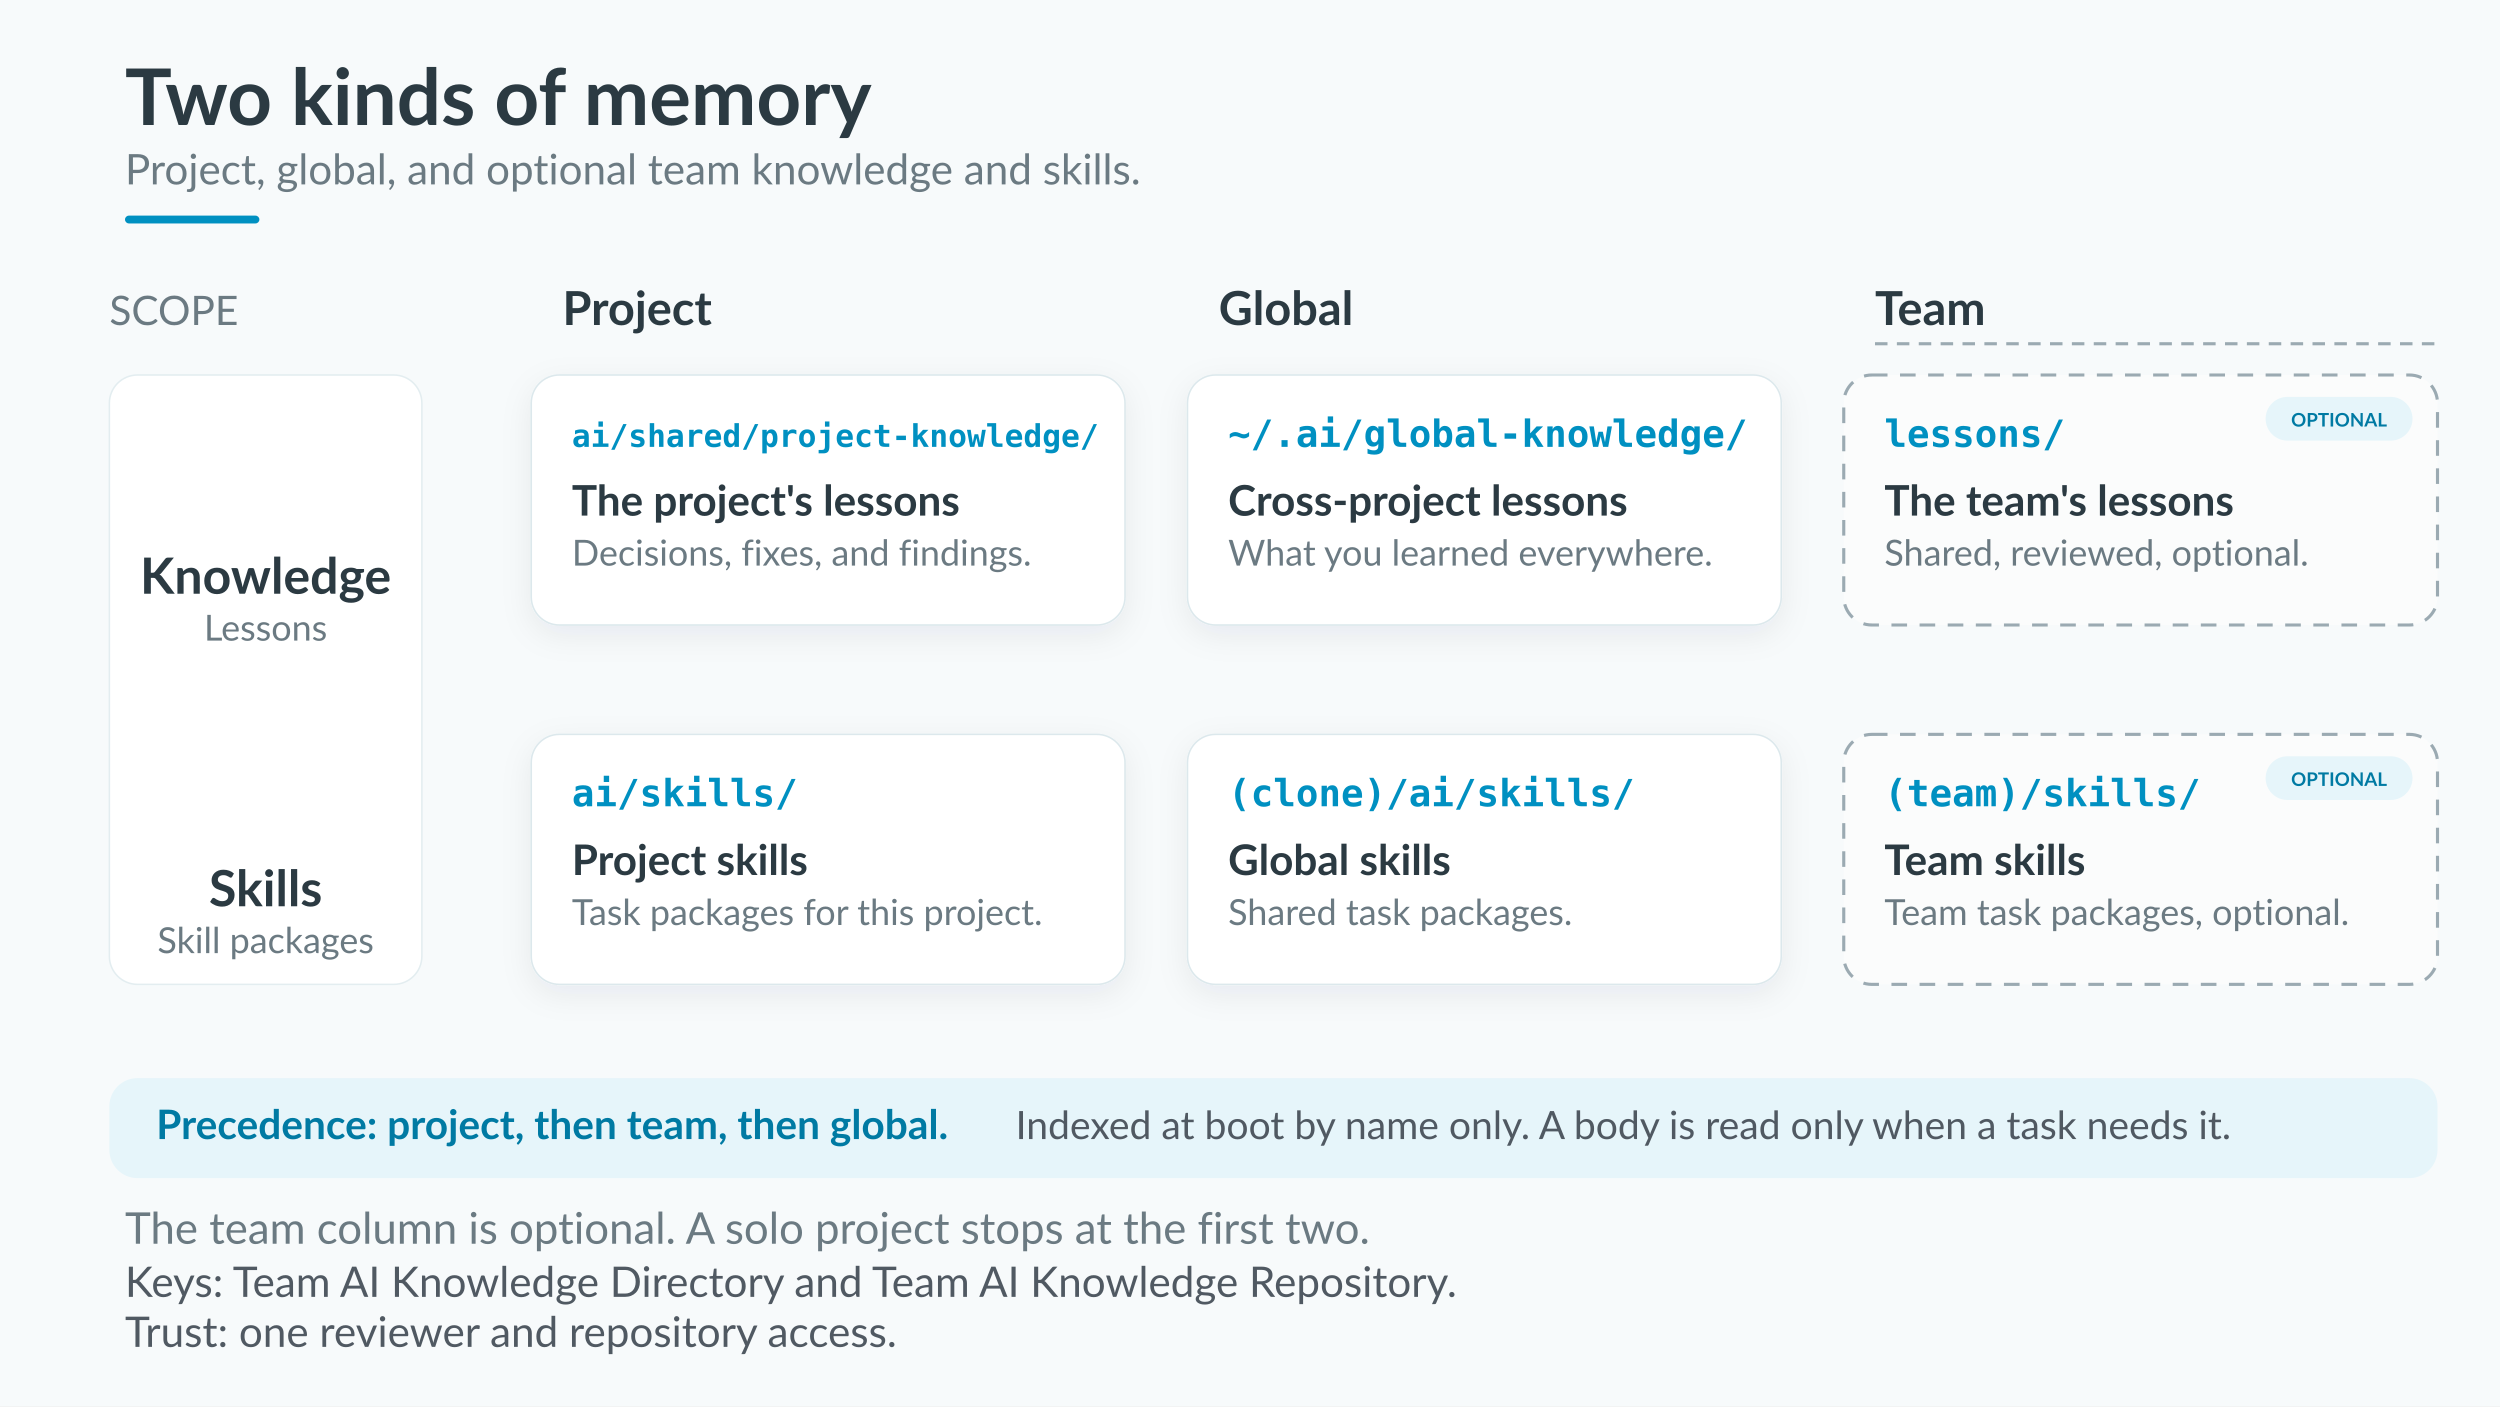
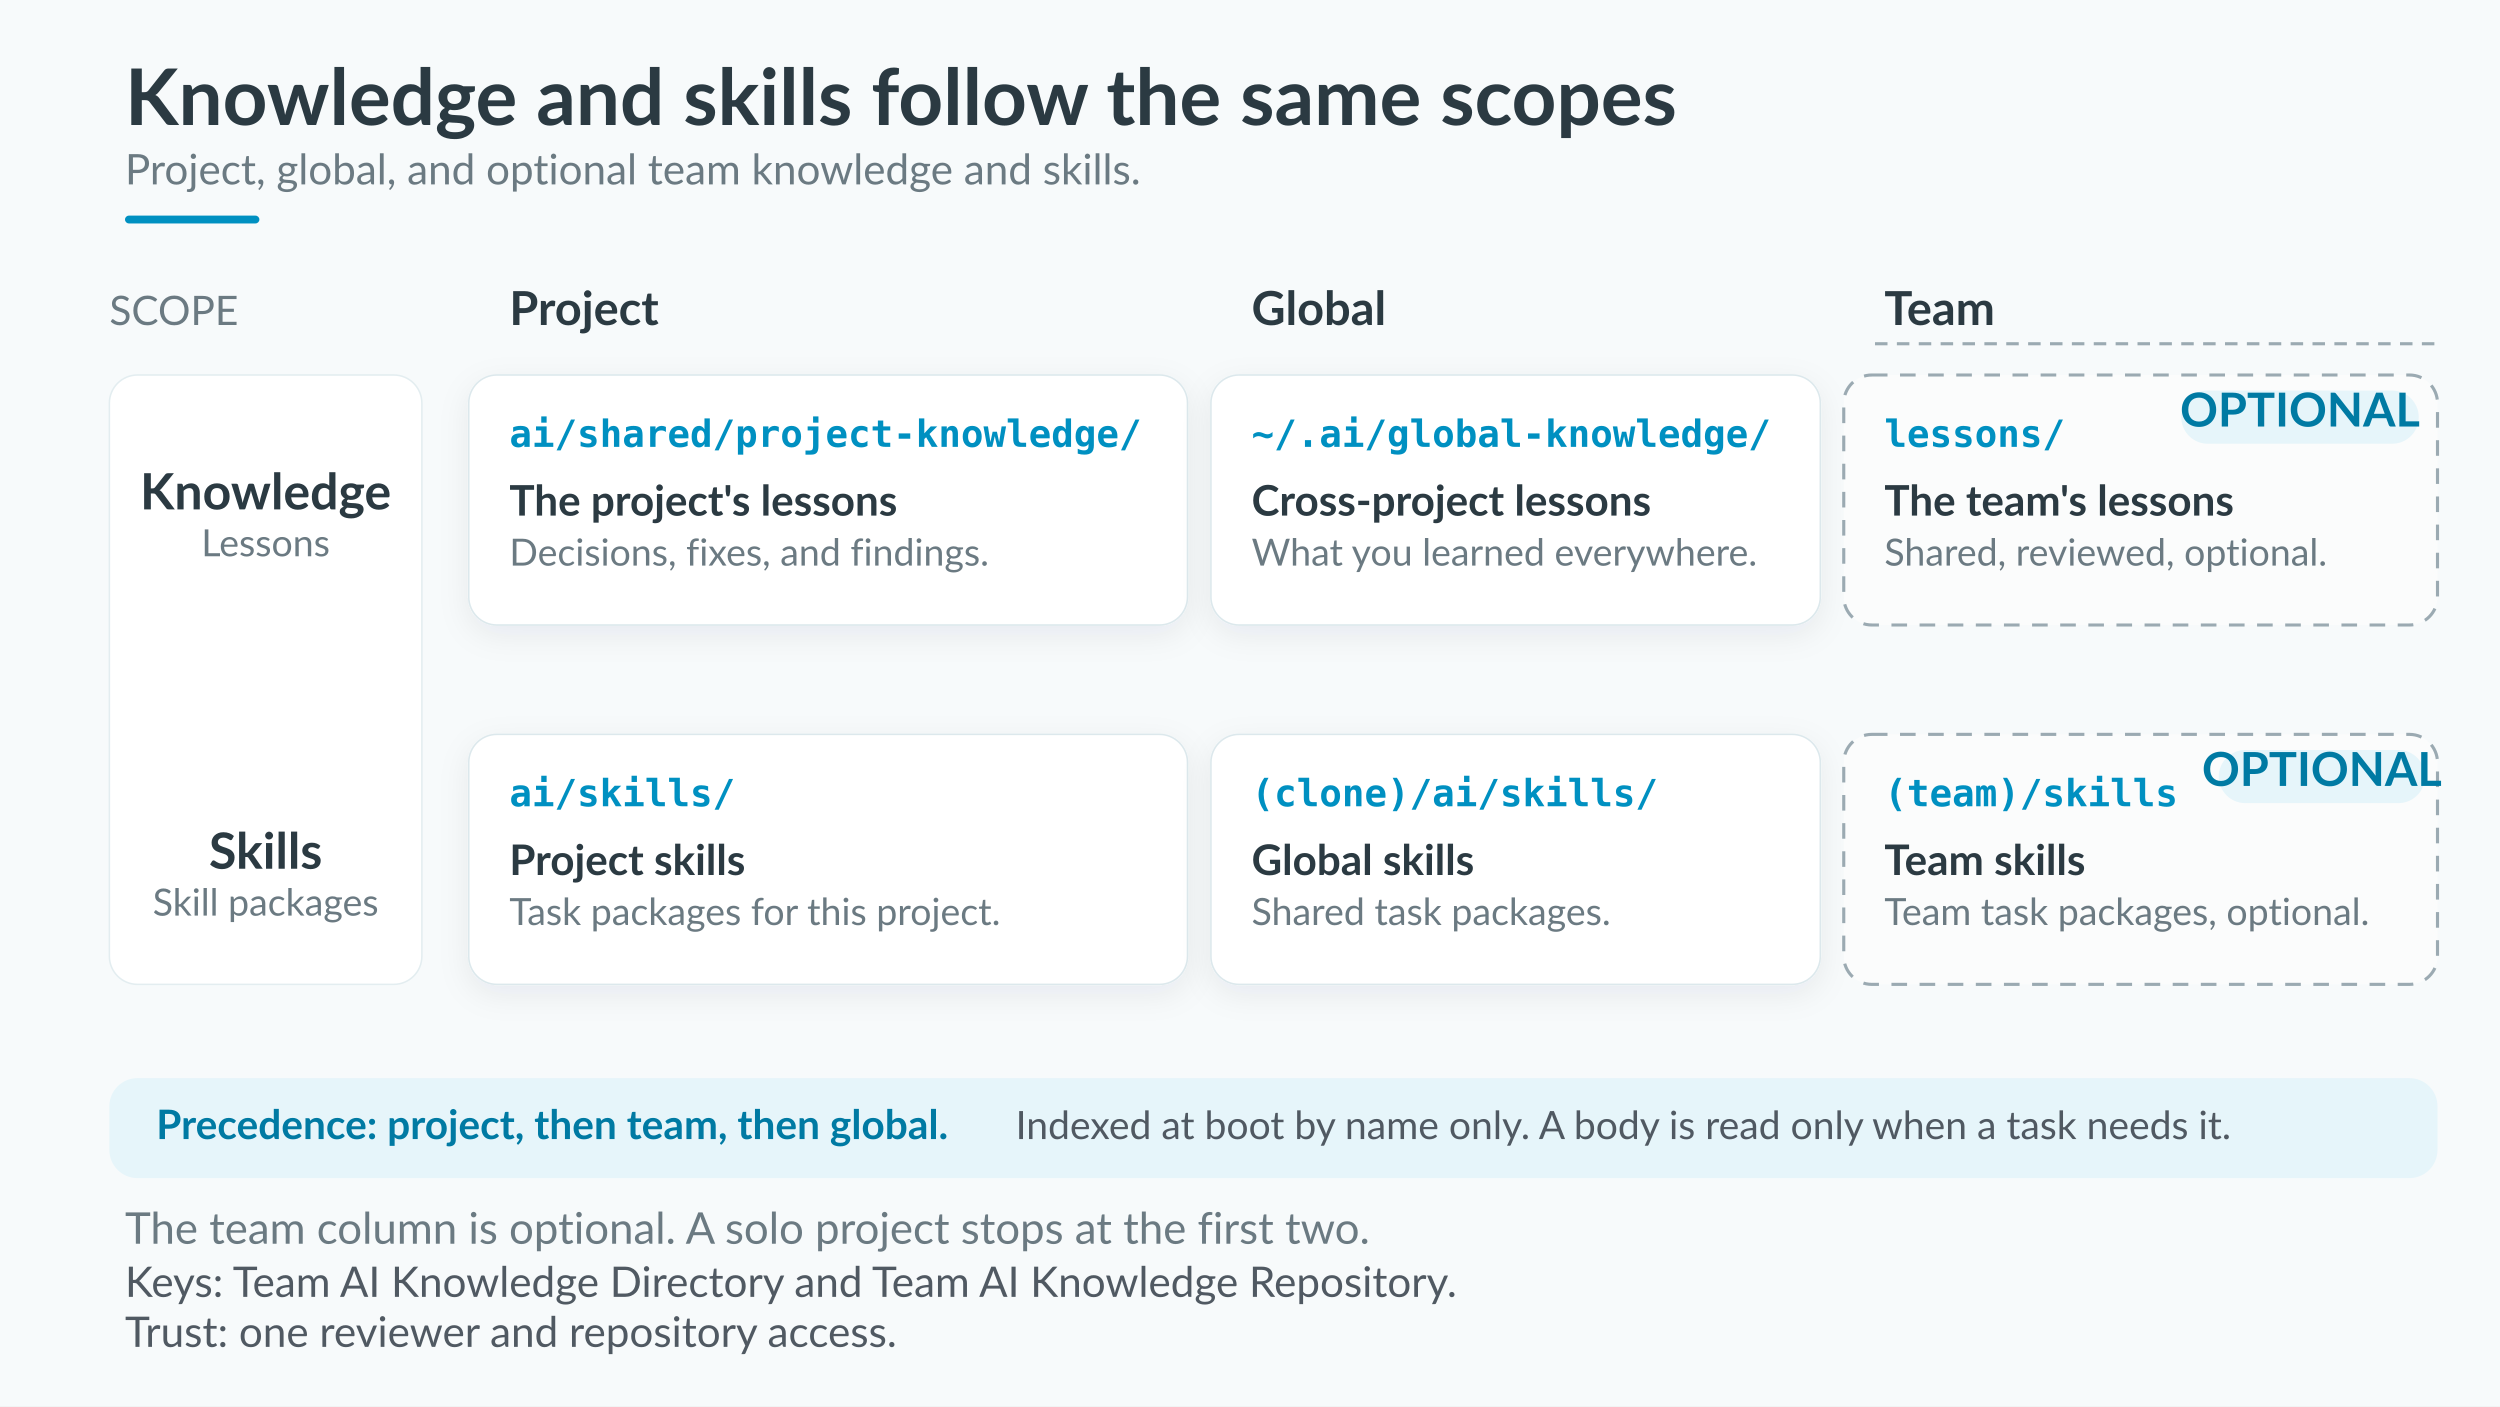
<svg xmlns="http://www.w3.org/2000/svg" viewBox="0 0 1600 900" width="1600" height="900" role="img" aria-labelledby="title desc">
  <style>
    text[font-size="42"] { font-size: 50px; }
    text[font-size="30"] { font-size: 36px; }
    text[font-size="28"] { font-size: 34px; }
    text[font-size="26"] { font-size: 32px; }
    text[font-size="25"] { font-size: 31px; }
    text[font-size="24"] { font-size: 30px; }
    text[font-size="23"] { font-size: 29px; }
    text[font-size="22"] { font-size: 28px; }
    text[font-size="21"] { font-size: 27px; }
    text[font-size="20"] { font-size: 26px; }
    text[font-size="19"] { font-size: 25px; }
    text[font-size="18"] { font-size: 24px; }
-     text[font-size="17"] { font-size: 23px; }
-     text[font-size="16"] { font-size: 22px; }
-     text[font-size="15"] { font-size: 21px; }
-     text[font-size="14"] { font-size: 20px; }
+     text[font-size="17"] { font-size: 24px; }
+     text[font-size="16"] { font-size: 24px; }
+     text[font-size="15"] { font-size: 24px; }
+     text[font-size="14"] { font-size: 24px; }
  </style>
  <defs>
    <filter id="shadow" x="-15%" y="-15%" width="130%" height="130%">
      <feDropShadow dx="0" dy="6" stdDeviation="10" flood-color="#22313A" flood-opacity="0.07" />
    </filter>
    <marker id="arrow" viewBox="0 0 10 10" refX="9" refY="5" markerWidth="6" markerHeight="6" orient="auto-start-reverse">
      <path d="M 0 0 L 10 5 L 0 10 z" fill="#0090C1" />
    </marker>
  </defs>
  <rect width="1600" height="900" fill="#F7FAFB" />
-   <text x="80" y="80" font-family="Lato, Arial, sans-serif" font-size="42" font-weight="700" fill="#2B3A42">Two kinds of memory</text>
+   <text x="80" y="80" font-family="Lato, Arial, sans-serif" font-size="42" font-weight="700" fill="#2B3A42">Knowledge and skills follow the same scopes</text>
  <text x="80" y="118" font-family="Lato, Arial, sans-serif" font-size="21" fill="#6B7A82">Project, global, and optional team knowledge and skills.</text>
  <rect x="80" y="138" width="86" height="5" rx="2.5" fill="#0090C1" />
  <text x="70" y="208" font-family="Lato, Arial, sans-serif" font-size="20" fill="#6B7A82">SCOPE</text>
-   <text x="360" y="208" font-family="Lato, Arial, sans-serif" font-size="24" font-weight="700" fill="#2B3A42">Project</text>
-   <text x="780" y="208" font-family="Lato, Arial, sans-serif" font-size="24" font-weight="700" fill="#2B3A42">Global</text>
-   <text x="1200" y="208" font-family="Lato, Arial, sans-serif" font-size="24" font-weight="700" fill="#2B3A42">Team</text>
+   <text x="326" y="208" font-family="Lato, Arial, sans-serif" font-size="24" font-weight="700" fill="#2B3A42">Project</text>
+   <text x="801" y="208" font-family="Lato, Arial, sans-serif" font-size="24" font-weight="700" fill="#2B3A42">Global</text>
+   <text x="1206" y="208" font-family="Lato, Arial, sans-serif" font-size="24" font-weight="700" fill="#2B3A42">Team</text>
  <line x1="1200" y1="220" x2="1560" y2="220" stroke="#9BAAB2" stroke-width="2" stroke-dasharray="8 6" />
  <rect x="70" y="240" width="200" height="390" rx="18" fill="#FFFFFF" stroke="#E3EDF0" />
-   <text x="170" y="380" text-anchor="middle" font-family="Lato, Arial, sans-serif" font-size="26" font-weight="700" fill="#2B3A42">Knowledge</text>
-   <text x="170" y="410" text-anchor="middle" font-family="Lato, Arial, sans-serif" font-size="17" fill="#6B7A82">Lessons</text>
-   <text x="170" y="580" text-anchor="middle" font-family="Lato, Arial, sans-serif" font-size="26" font-weight="700" fill="#2B3A42">Skills</text>
-   <text x="170" y="610" text-anchor="middle" font-family="Lato, Arial, sans-serif" font-size="17" fill="#6B7A82">Skill packages</text>
-   <rect x="340" y="240" width="380" height="160" rx="18" fill="#FFFFFF" stroke="#DCE8EC" filter="url(#shadow)" />
-   <text x="366" y="286" font-family="monospace" font-size="18" fill="#0090C1" font-weight="700" style="font-size:20px">ai/shared/project-knowledge/</text>
-   <text x="366" y="330" font-family="Lato, Arial, sans-serif" font-size="21" font-weight="700" fill="#2B3A42">The project's lessons</text>
-   <text x="366" y="362" font-family="Lato, Arial, sans-serif" font-size="17" fill="#6B7A82">Decisions, fixes, and findings.</text>
-   <rect x="760" y="240" width="380" height="160" rx="18" fill="#FFFFFF" stroke="#DCE8EC" filter="url(#shadow)" />
-   <text x="786" y="286" font-family="monospace" font-size="18" fill="#0090C1" font-weight="700">~/.ai/global-knowledge/</text>
-   <text x="786" y="330" font-family="Lato, Arial, sans-serif" font-size="21" font-weight="700" fill="#2B3A42">Cross-project lessons</text>
-   <text x="786" y="362" font-family="Lato, Arial, sans-serif" font-size="17" fill="#6B7A82">What you learned everywhere.</text>
+   <text x="170" y="326" text-anchor="middle" font-family="Lato, Arial, sans-serif" font-size="26" font-weight="700" fill="#2B3A42">Knowledge</text>
+   <text x="170" y="356" text-anchor="middle" font-family="Lato, Arial, sans-serif" font-size="17" fill="#6B7A82">Lessons</text>
+   <text x="170" y="556" text-anchor="middle" font-family="Lato, Arial, sans-serif" font-size="26" font-weight="700" fill="#2B3A42">Skills</text>
+   <text x="170" y="586" text-anchor="middle" font-family="Lato, Arial, sans-serif" font-size="17" fill="#6B7A82">Skill packages</text>
+   <rect x="300" y="240" width="460" height="160" rx="18" fill="#FFFFFF" stroke="#DCE8EC" filter="url(#shadow)" />
+   <text x="326" y="286" font-family="monospace" font-size="18" fill="#0090C1" font-weight="700">ai/shared/project-knowledge/</text>
+   <text x="326" y="330" font-family="Lato, Arial, sans-serif" font-size="21" font-weight="700" fill="#2B3A42">The project's lessons</text>
+   <text x="326" y="362" font-family="Lato, Arial, sans-serif" font-size="17" fill="#6B7A82">Decisions, fixes, and findings.</text>
+   <rect x="775" y="240" width="390" height="160" rx="18" fill="#FFFFFF" stroke="#DCE8EC" filter="url(#shadow)" />
+   <text x="801" y="286" font-family="monospace" font-size="18" fill="#0090C1" font-weight="700">~/.ai/global-knowledge/</text>
+   <text x="801" y="330" font-family="Lato, Arial, sans-serif" font-size="21" font-weight="700" fill="#2B3A42">Cross-project lessons</text>
+   <text x="801" y="362" font-family="Lato, Arial, sans-serif" font-size="17" fill="#6B7A82">What you learned everywhere.</text>
  <rect x="1180" y="240" width="380" height="160" rx="18" fill="#FBFCFC" stroke="#9BAAB2" stroke-width="2" stroke-dasharray="10 8" />
  <text x="1206" y="286" font-family="monospace" font-size="18" fill="#0090C1" font-weight="700">lessons/</text>
  <text x="1206" y="330" font-family="Lato, Arial, sans-serif" font-size="21" font-weight="700" fill="#2B3A42">The team's lessons</text>
  <text x="1206" y="362" font-family="Lato, Arial, sans-serif" font-size="17" fill="#6B7A82">Shared, reviewed, optional.</text>
-   <rect x="1450" y="254" width="94" height="28" rx="14" fill="#E6F5FA" />
-   <text x="1497" y="273" text-anchor="middle" font-family="Lato, Arial, sans-serif" font-size="12" font-weight="700" fill="#007AA3">OPTIONAL</text>
-   <rect x="340" y="470" width="380" height="160" rx="18" fill="#FFFFFF" stroke="#DCE8EC" filter="url(#shadow)" />
-   <text x="366" y="516" font-family="monospace" font-size="18" fill="#0090C1" font-weight="700">ai/skills/</text>
-   <text x="366" y="560" font-family="Lato, Arial, sans-serif" font-size="21" font-weight="700" fill="#2B3A42">Project skills</text>
-   <text x="366" y="592" font-family="Lato, Arial, sans-serif" font-size="17" fill="#6B7A82">Task packages for this project.</text>
-   <rect x="760" y="470" width="380" height="160" rx="18" fill="#FFFFFF" stroke="#DCE8EC" filter="url(#shadow)" />
-   <text x="786" y="516" font-family="monospace" font-size="18" fill="#0090C1" font-weight="700">(clone)/ai/skills/</text>
-   <text x="786" y="560" font-family="Lato, Arial, sans-serif" font-size="21" font-weight="700" fill="#2B3A42">Global skills</text>
-   <text x="786" y="592" font-family="Lato, Arial, sans-serif" font-size="17" fill="#6B7A82">Shared task packages.</text>
+   <rect x="1396" y="250" width="152" height="34" rx="17" fill="#E6F5FA" />
+   <text x="1472" y="273" text-anchor="middle" font-family="Lato, Arial, sans-serif" font-size="24" font-weight="700" fill="#007AA3">OPTIONAL</text>
+   <rect x="300" y="470" width="460" height="160" rx="18" fill="#FFFFFF" stroke="#DCE8EC" filter="url(#shadow)" />
+   <text x="326" y="516" font-family="monospace" font-size="18" fill="#0090C1" font-weight="700">ai/skills/</text>
+   <text x="326" y="560" font-family="Lato, Arial, sans-serif" font-size="21" font-weight="700" fill="#2B3A42">Project skills</text>
+   <text x="326" y="592" font-family="Lato, Arial, sans-serif" font-size="17" fill="#6B7A82">Task packages for this project.</text>
+   <rect x="775" y="470" width="390" height="160" rx="18" fill="#FFFFFF" stroke="#DCE8EC" filter="url(#shadow)" />
+   <text x="801" y="516" font-family="monospace" font-size="18" fill="#0090C1" font-weight="700">(clone)/ai/skills/</text>
+   <text x="801" y="560" font-family="Lato, Arial, sans-serif" font-size="21" font-weight="700" fill="#2B3A42">Global skills</text>
+   <text x="801" y="592" font-family="Lato, Arial, sans-serif" font-size="17" fill="#6B7A82">Shared task packages.</text>
  <rect x="1180" y="470" width="380" height="160" rx="18" fill="#FBFCFC" stroke="#9BAAB2" stroke-width="2" stroke-dasharray="10 8" />
-   <text x="1206" y="516" font-family="monospace" font-size="18" fill="#0090C1" font-weight="700">(team)/skills/</text>
+   <text x="1206" y="516" font-family="monospace" font-size="18" fill="#0090C1" font-weight="700">(team)/skills</text>
  <text x="1206" y="560" font-family="Lato, Arial, sans-serif" font-size="21" font-weight="700" fill="#2B3A42">Team skills</text>
  <text x="1206" y="592" font-family="Lato, Arial, sans-serif" font-size="17" fill="#6B7A82">Team task packages, optional.</text>
-   <rect x="1450" y="484" width="94" height="28" rx="14" fill="#E6F5FA" />
-   <text x="1497" y="503" text-anchor="middle" font-family="Lato, Arial, sans-serif" font-size="12" font-weight="700" fill="#007AA3">OPTIONAL</text>
+   <rect x="1420" y="480" width="132" height="34" rx="17" fill="#E6F5FA" />
+   <text x="1486" y="503" text-anchor="middle" font-family="Lato, Arial, sans-serif" font-size="24" font-weight="700" fill="#007AA3">OPTIONAL</text>
  <rect x="70" y="690" width="1490" height="64" rx="18" fill="#E6F5FA" />
  <text x="100" y="729" font-family="Lato, Arial, sans-serif" font-size="20" font-weight="700" fill="#007AA3">Precedence: project, then team, then global.</text>
  <text x="650" y="729" font-family="Lato, Arial, sans-serif" font-size="19" fill="#505962">Indexed at boot by name only. A body is read only when a task needs it.</text>
  <text x="80" y="796" font-family="Lato, Arial, sans-serif" font-size="22" fill="#6B7A82">The team column is optional. A solo project stops at the first two.</text>
  <text x="80" y="830" font-family="Lato, Arial, sans-serif" font-size="21" fill="#505962">Keys: Team AI Knowledge Directory and Team AI Knowledge Repository.</text>
  <text x="80" y="862" font-family="Lato, Arial, sans-serif" font-size="21" fill="#505962">Trust: one reviewer and repository access.</text>
</svg>
